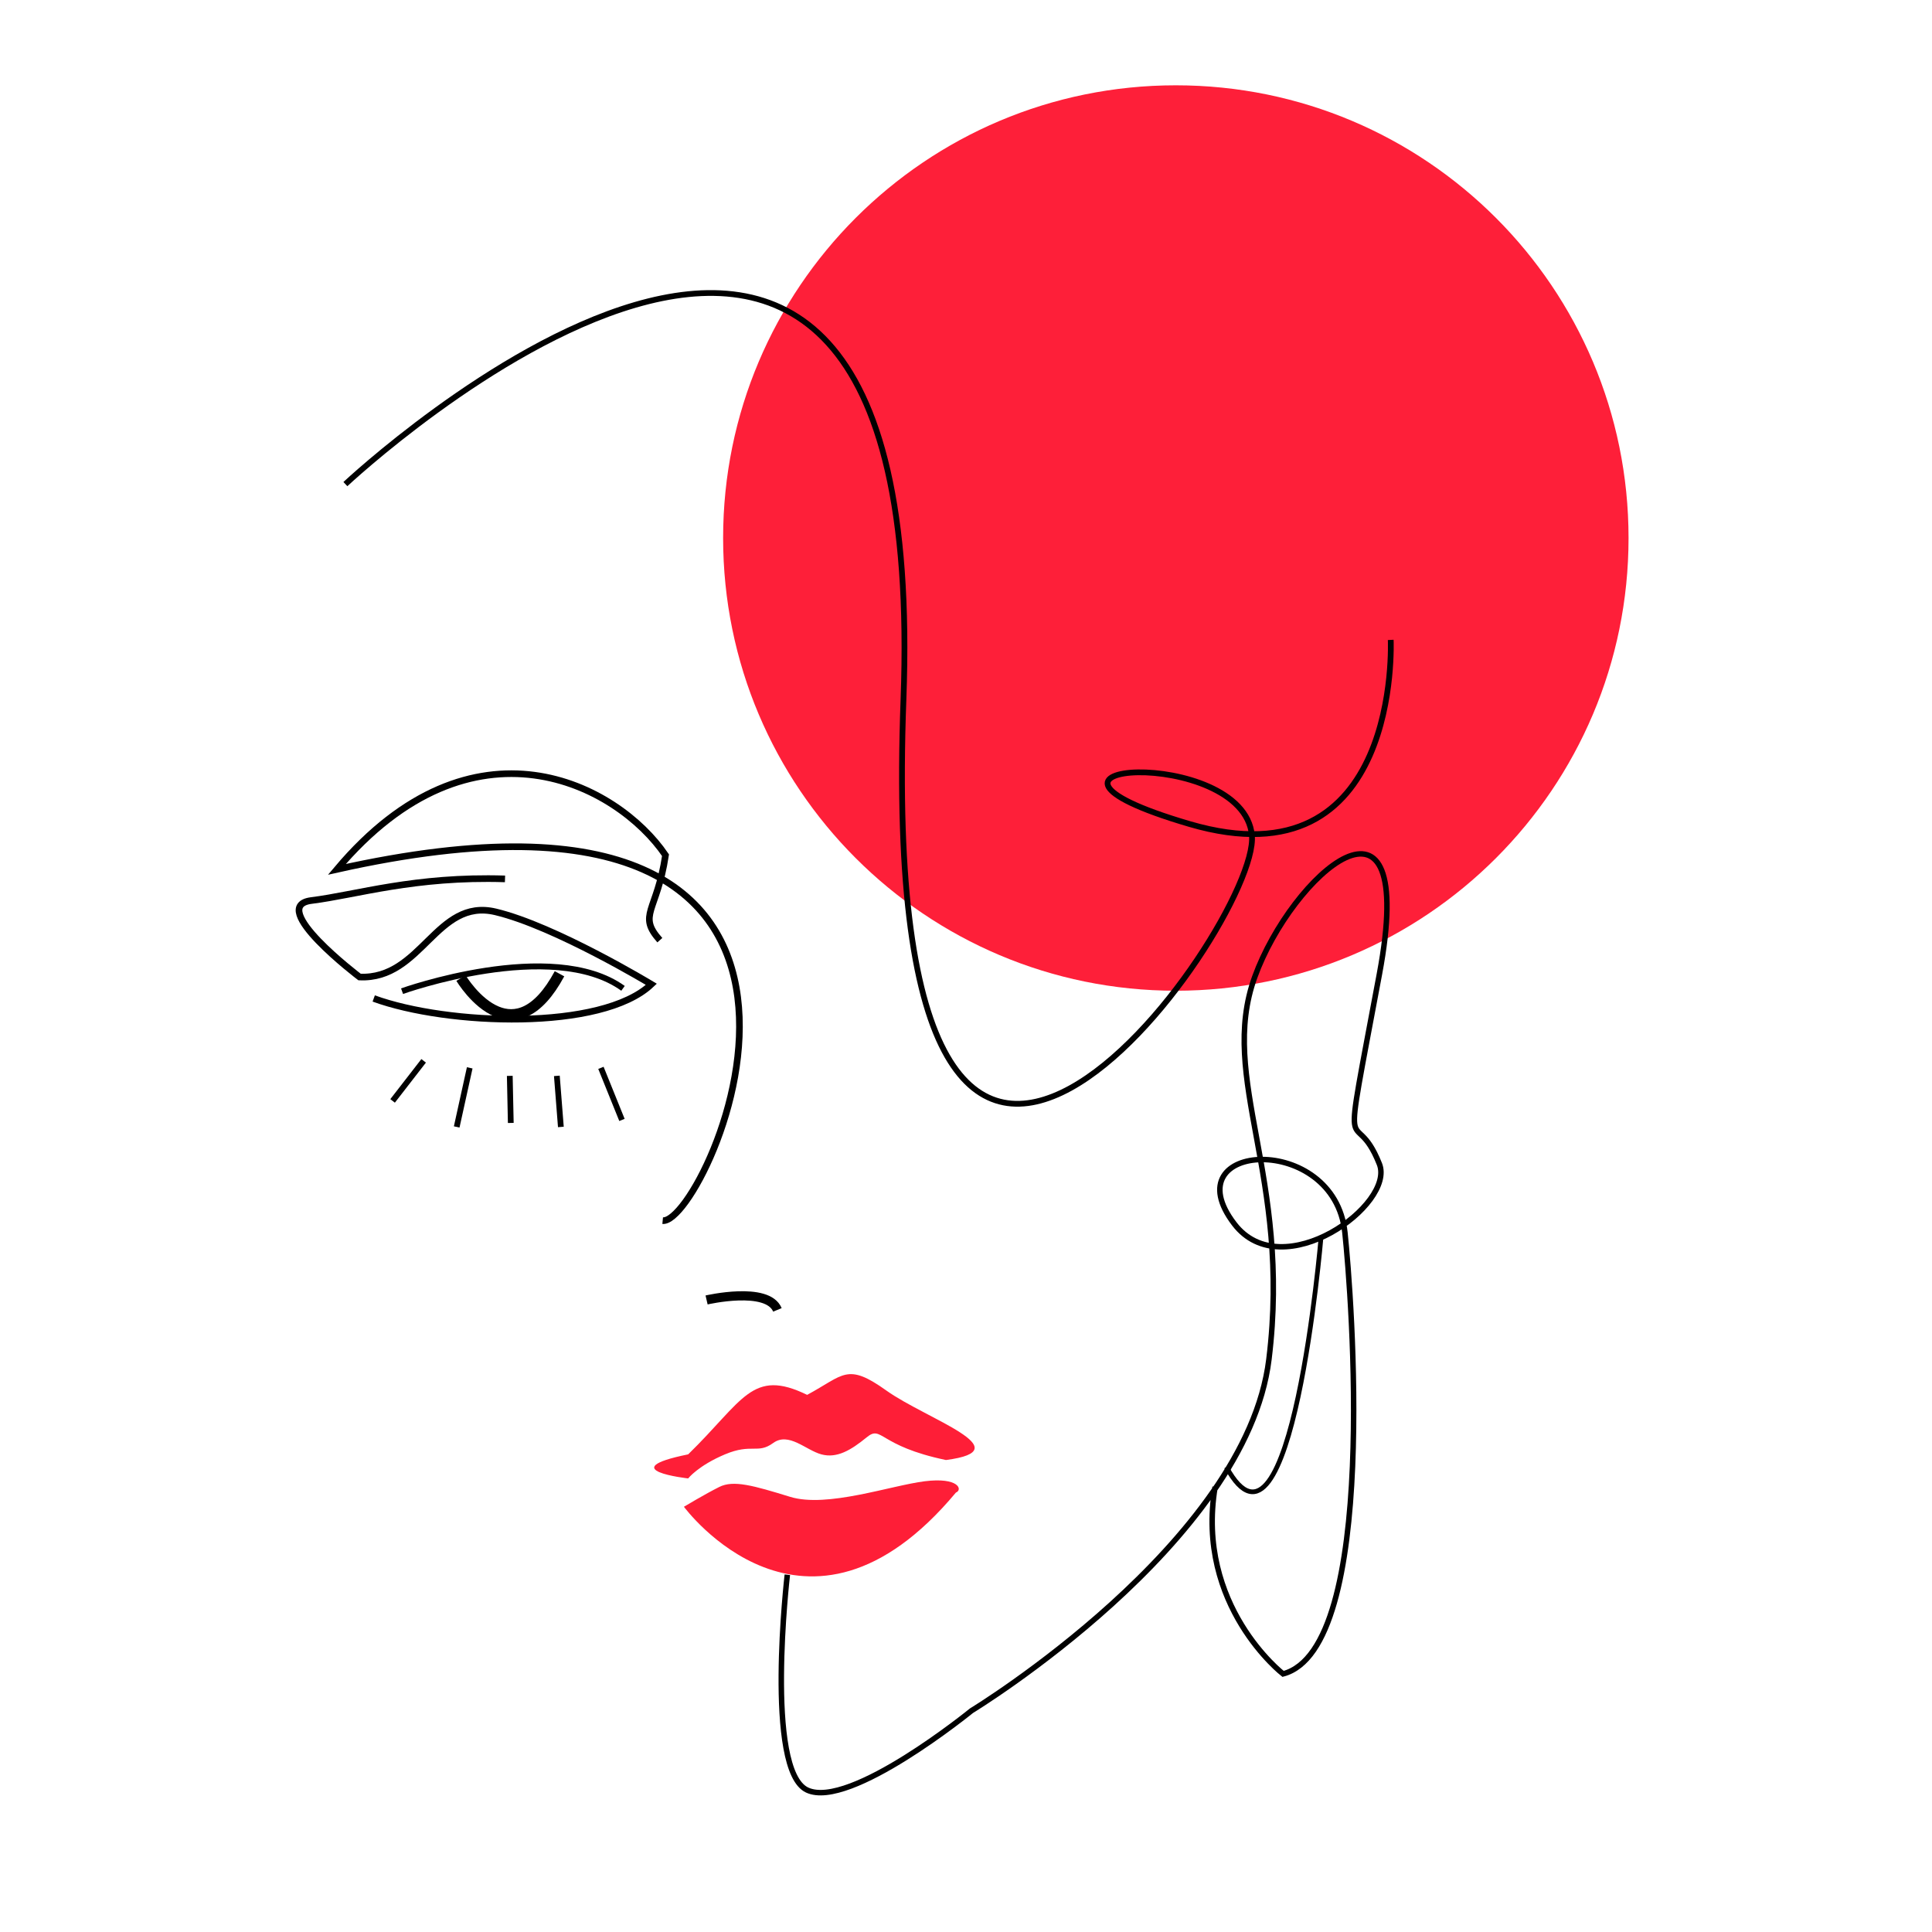
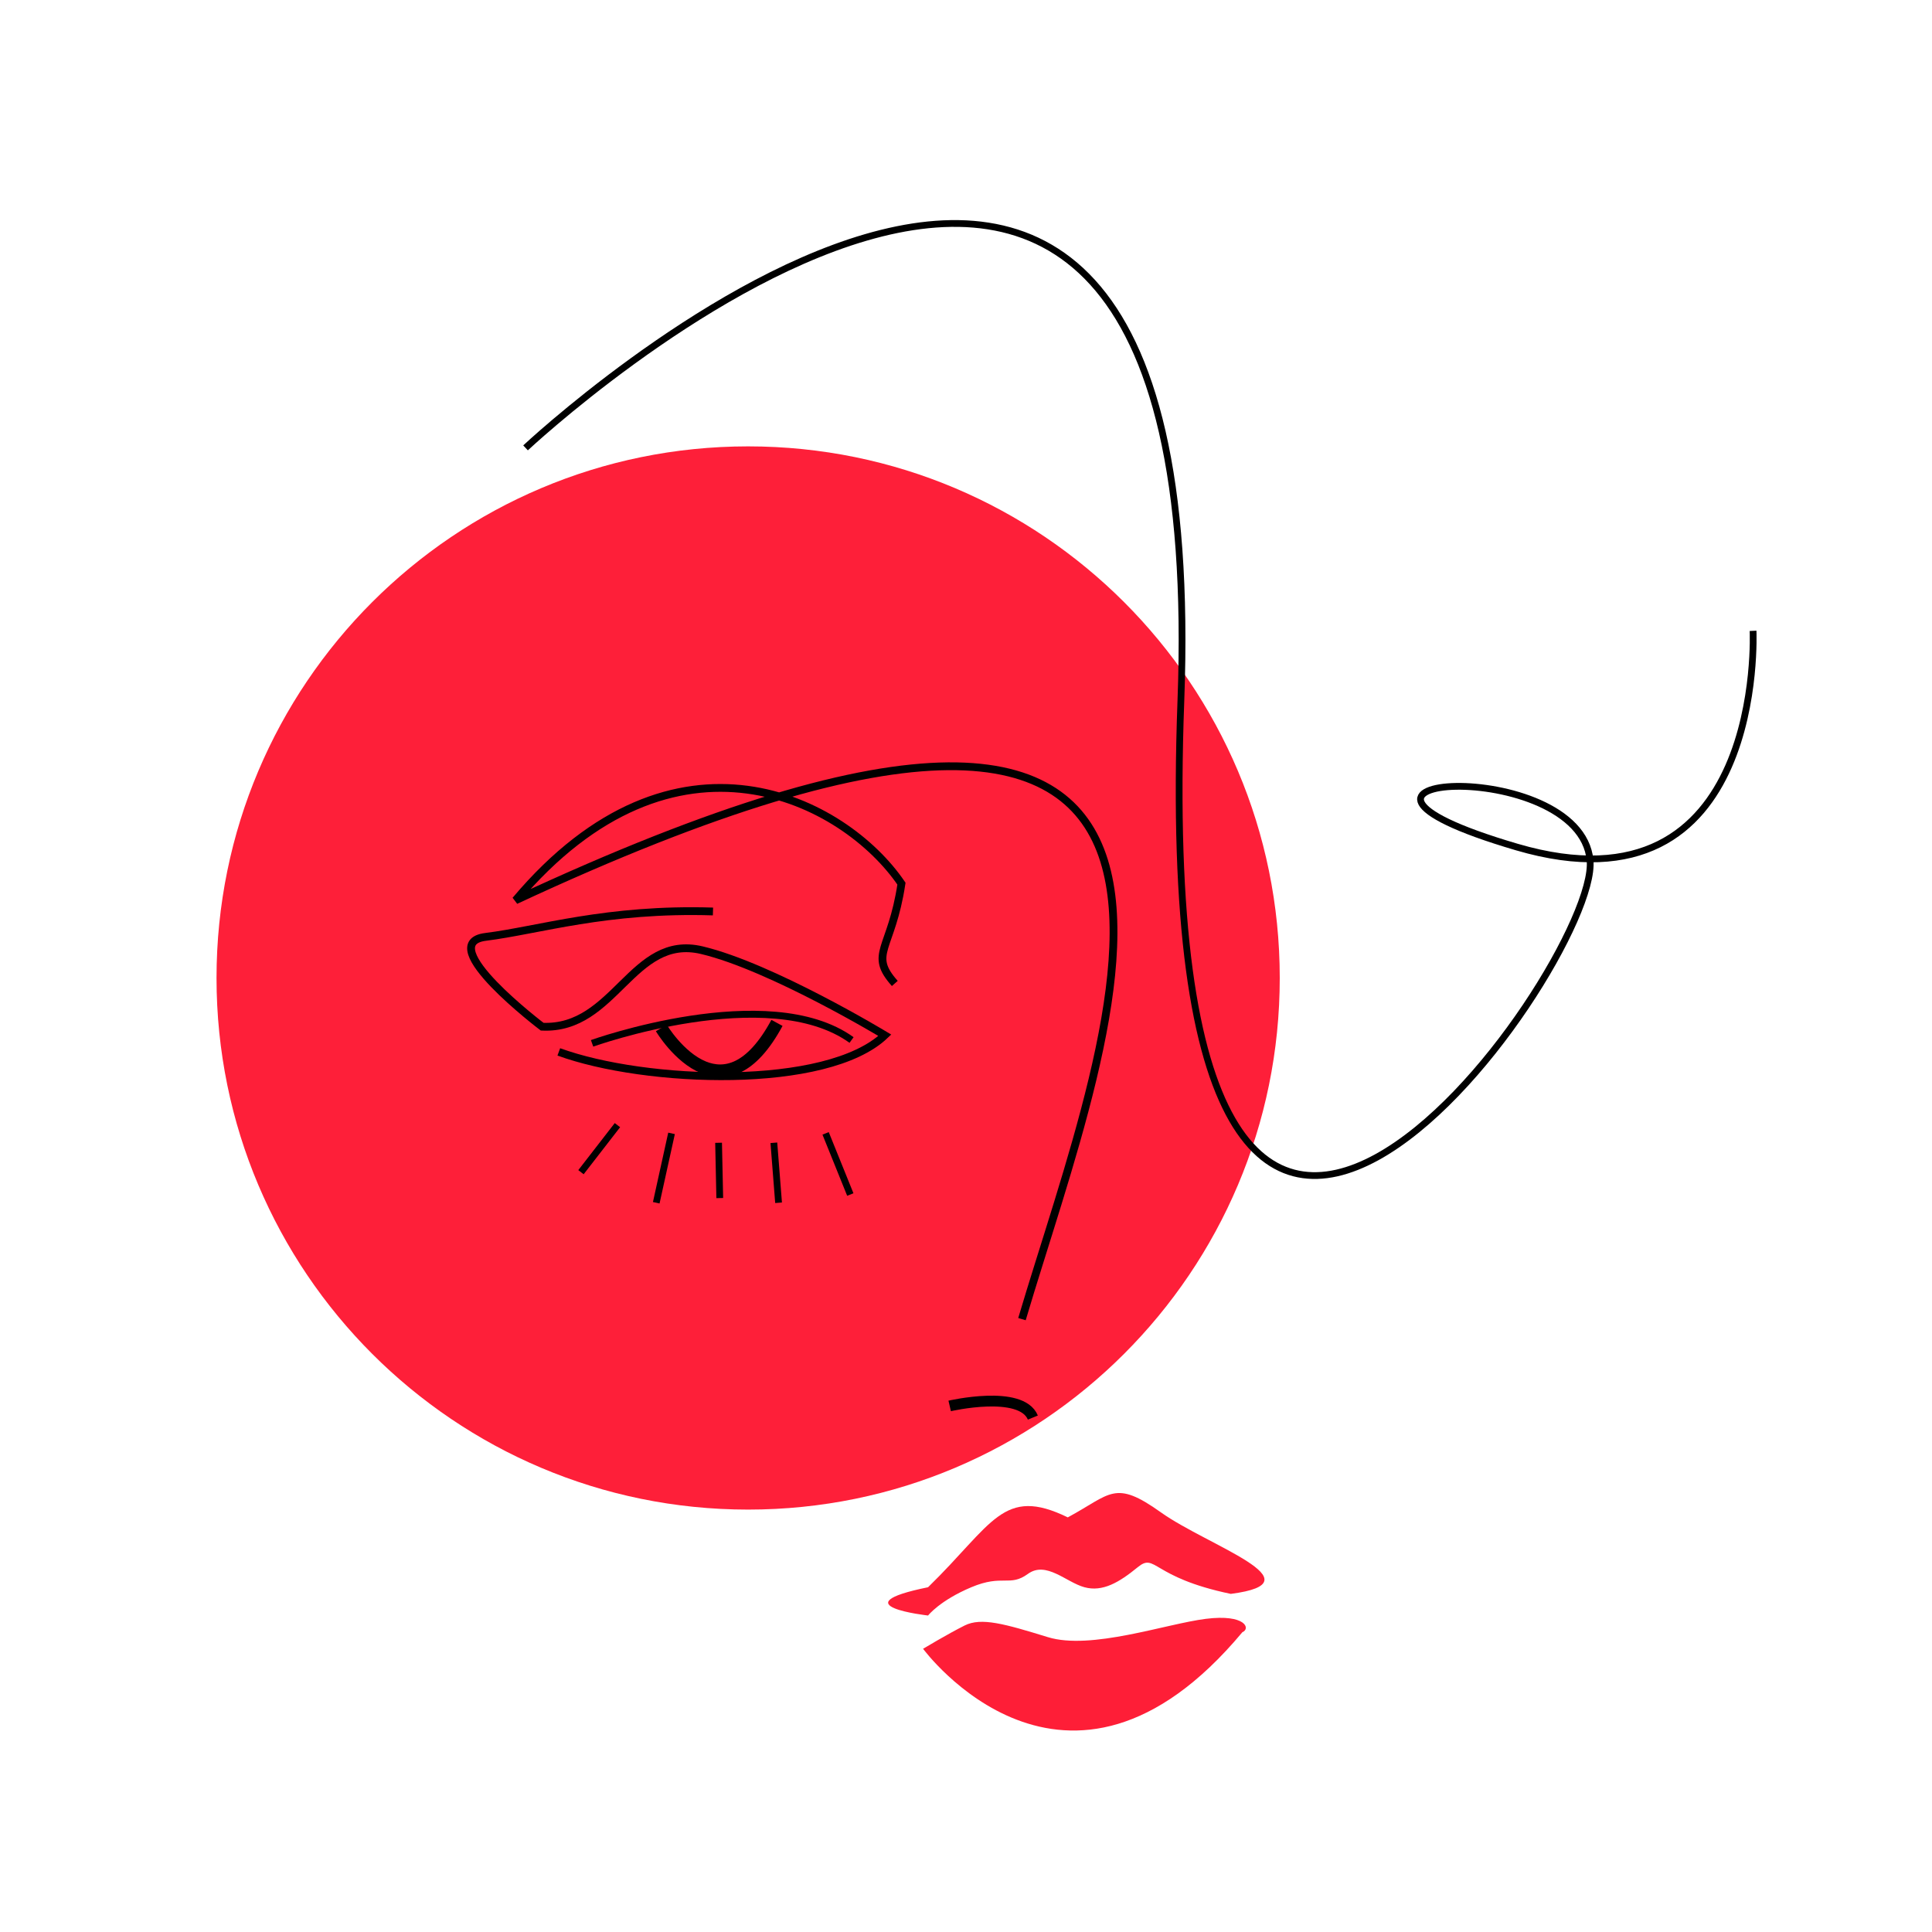
<svg xmlns="http://www.w3.org/2000/svg" width="2000" height="2000" viewBox="0 0 529.167 529.167" version="1.1" id="svg5" xml:space="preserve">
  <defs id="defs2">
    <rect x="1028.743" y="522.07" width="678.83" height="320.52" id="rect5089" />
    <rect x="1028.743" y="522.07" width="678.831" height="320.52" id="rect5089-2" />
    <rect x="1028.743" y="522.07" width="678.831" height="320.52" id="rect5089-2-4" />
  </defs>
  <g id="layer1">
-     <circle style="fill:#fe122e;fill-opacity:0.945;stroke:none;stroke-width:2.518;stroke-dasharray:none;stroke-dashoffset:28.84;stroke-opacity:1" id="path3492" cx="322.055" cy="147.361" r="123.996" />
-     <path style="fill:none;fill-opacity:0.699;stroke:#000000;stroke-width:1.577;stroke-dasharray:none;stroke-dashoffset:28.84;stroke-opacity:1" d="m 94.603,132.591 c 0,0 160.614,-150.527 152.855,58.969 -7.759,209.496 97.765,62.073 95.437,37.244 -2.328,-24.829 -75.264,-20.174 -17.07,-3.104 58.193,17.07 55.09,-50.434 55.09,-50.434" id="path1647" />
-     <path style="fill:none;fill-opacity:0.699;stroke:#000000;stroke-width:1.501;stroke-dasharray:none;stroke-dashoffset:28.84;stroke-opacity:1" d="m 215.645,431.317 c 0,0 -6.207,53.538 5.431,58.969 11.639,5.431 45.003,-21.726 45.003,-21.726 0,0 75.264,-45.779 81.471,-96.213 6.207,-50.434 -13.966,-76.815 -3.88,-104.748 10.087,-27.933 45.003,-58.969 34.14,-0.776 -10.863,58.193 -7.233,33.838 0,51.986 4.411,11.066 -26.538,33.615 -39.705,16.45 -17.364,-22.637 27.345,-25.261 30.261,2.328 1.756,16.621 9.444,113.903 -16.937,120.886 0,0 -24.053,-18.622 -18.622,-51.21" id="path2483" />
-     <path style="fill:none;fill-opacity:0.699;stroke:#000000;stroke-width:1.286;stroke-dasharray:none;stroke-dashoffset:28.84;stroke-opacity:1" d="m 361.838,338.763 c 0,0 -8.081,95.658 -25.927,63.07" id="path2485" />
-     <path style="fill:none;fill-opacity:0.699;stroke:#000000;stroke-width:1.818;stroke-dasharray:none;stroke-dashoffset:28.84;stroke-opacity:1" d="m 181.505,334.328 c 12.415,1.164 72.093,-132.325 -89.23,-96.213 37.244,-44.227 76.815,-23.277 90.006,-3.88 -2.328,15.518 -7.759,16.294 -1.552,23.277" id="path2637" />
-     <path style="fill:none;fill-opacity:0.699;stroke:#000000;stroke-width:1.818;stroke-dasharray:none;stroke-dashoffset:28.84;stroke-opacity:1" d="m 138.32,240.725 c -24.829,-0.776 -40.614,4.373 -53.028,5.925 -12.415,1.552 13.191,20.95 13.191,20.95 17.07,0.776 20.95,-21.726 37.244,-17.846 16.294,3.88 42.675,19.841 42.675,19.841 -13.578,12.883 -55.866,11.246 -76.039,3.88" id="path2639" />
-     <path style="fill:none;fill-opacity:0.699;stroke:#000000;stroke-width:2.958;stroke-dasharray:none;stroke-dashoffset:28.84;stroke-opacity:1" d="m 126.274,267.901 c 0,0 4.043,6.814 9.843,9.185 4.912,2.008 11.084,0.829 17.128,-10.373" id="path2641" />
-     <path style="fill:none;fill-opacity:0.699;stroke:#000000;stroke-width:1.618;stroke-dasharray:none;stroke-dashoffset:28.84;stroke-opacity:1" d="m 110.121,271.479 c 0,0 41.123,-14.742 60.521,-0.776" id="path2643" />
-     <path style="fill:none;fill-opacity:0.699;stroke:#000000;stroke-width:2.518;stroke-dasharray:none;stroke-dashoffset:28.84;stroke-opacity:1" d="m 193.531,356.054 c 0,0 16.682,-3.88 19.398,2.716" id="path2708" />
-     <path style="fill:#fe122d;fill-opacity:0.949;stroke:none;stroke-width:2.518;stroke-dasharray:none;stroke-dashoffset:28.84;stroke-opacity:1" d="m 188.488,404.936 c 0,0 -20.95,-2.328 0,-6.595 15.13,-14.742 17.458,-23.665 32.588,-16.294 10.087,-5.431 10.863,-8.923 21.726,-1.164 10.863,7.759 37.244,16.294 16.294,19.01 -18.622,-3.88 -17.458,-9.699 -21.726,-6.207 -4.268,3.492 -8.147,5.819 -12.415,4.655 -4.268,-1.164 -8.923,-6.207 -13.191,-3.104 -4.268,3.104 -5.819,0 -13.191,3.104 -7.371,3.104 -10.087,6.595 -10.087,6.595 z" id="path3436" />
-     <path style="fill:#fe122d;fill-opacity:0.949;stroke:none;stroke-width:2.518;stroke-dasharray:none;stroke-dashoffset:28.84;stroke-opacity:1" d="m 187.324,412.695 c 0,0 33.364,45.391 74.488,-3.88 1.94,-0.776 0.776,-4.268 -8.535,-3.104 -9.311,1.164 -26.769,7.371 -36.856,4.268 -10.087,-3.104 -15.518,-4.655 -19.398,-2.716 -3.88,1.94 -9.699,5.431 -9.699,5.431 z" id="path3438" />
-     <path style="fill:#e6122e;fill-opacity:0.699;stroke:#000000;stroke-width:1.577;stroke-dasharray:none;stroke-dashoffset:28.84;stroke-opacity:1" d="m 116.035,290.56 -8.504,10.973 m 8.504,-10.973 -8.504,10.973" id="path3552" />
-     <path style="fill:#e6122e;fill-opacity:0.699;stroke:#000000;stroke-width:1.577;stroke-dasharray:none;stroke-dashoffset:28.84;stroke-opacity:1" d="m 128.654,292.48 -3.566,16.185" id="path3554" />
-     <path style="fill:#e6122e;fill-opacity:0.699;stroke:#000000;stroke-width:1.577;stroke-dasharray:none;stroke-dashoffset:28.84;stroke-opacity:1" d="m 139.627,294.675 0.274,12.893" id="path3556" />
-     <path style="fill:#e6122e;fill-opacity:0.699;stroke:#000000;stroke-width:1.577;stroke-dasharray:none;stroke-dashoffset:28.84;stroke-opacity:1" d="m 152.521,294.675 1.097,13.991" id="path3558" />
-     <path style="fill:#e6122e;fill-opacity:0.699;stroke:#000000;stroke-width:1.577;stroke-dasharray:none;stroke-dashoffset:28.84;stroke-opacity:1" d="m 164.591,292.48 5.761,14.265" id="path3560" />
+     <circle style="fill:#fe122e;fill-opacity:0.945;stroke:none;stroke-width:2.957;stroke-dasharray:none;stroke-dashoffset:28.84;stroke-opacity:1" id="path3492" cx="204.912" cy="267.866" r="145.607" />
+     <path style="fill:none;fill-opacity:0.699;stroke:#000000;stroke-width:1.852;stroke-dasharray:none;stroke-dashoffset:28.84;stroke-opacity:1" d="m 143.945,122.669 c 0,0 188.607,-176.762 179.496,69.247 -9.111,246.009 114.804,72.892 112.071,43.735 -2.733,-29.157 -88.381,-23.69 -20.045,-3.645 68.336,20.045 64.691,-59.224 64.691,-59.224" id="path1647" />
+     <path style="fill:none;fill-opacity:0.699;stroke:#000000;stroke-width:2.135;stroke-dasharray:none;stroke-dashoffset:28.84;stroke-opacity:1" d="m 279.913,361.307 c 23.276,-78.649 82.919,-218.009 -138.701,-114.722 43.735,-51.935 90.203,-27.334 105.693,-4.556 -2.733,18.223 -9.111,19.134 -1.822,27.334" id="path2637" />
+     <path style="fill:none;fill-opacity:0.699;stroke:#000000;stroke-width:2.135;stroke-dasharray:none;stroke-dashoffset:28.84;stroke-opacity:1" d="m 195.282,249.65 c -29.157,-0.911 -47.692,5.135 -62.271,6.958 -14.578,1.822 15.489,24.601 15.489,24.601 20.045,0.911 24.601,-25.512 43.735,-20.956 19.134,4.556 50.113,23.299 50.113,23.299 -15.945,15.129 -65.603,13.206 -89.292,4.556" id="path2639" />
+     <path style="fill:none;fill-opacity:0.699;stroke:#000000;stroke-width:3.473;stroke-dasharray:none;stroke-dashoffset:28.84;stroke-opacity:1" d="m 181.137,281.562 c 0,0 4.748,8.002 11.559,10.786 5.768,2.357 13.015,0.973 20.113,-12.181" id="path2641" />
+     <path style="fill:none;fill-opacity:0.699;stroke:#000000;stroke-width:1.9;stroke-dasharray:none;stroke-dashoffset:28.84;stroke-opacity:1" d="m 162.168,285.765 c 0,0 48.291,-17.312 71.069,-0.911" id="path2643" />
+     <path style="fill:none;fill-opacity:0.699;stroke:#000000;stroke-width:2.957;stroke-dasharray:none;stroke-dashoffset:28.84;stroke-opacity:1" d="m 260.116,385.079 c 0,0 19.59,-4.556 22.779,3.189" id="path2708" />
+     <path style="fill:#fe122d;fill-opacity:0.949;stroke:none;stroke-width:2.957;stroke-dasharray:none;stroke-dashoffset:28.84;stroke-opacity:1" d="m 254.194,442.482 c 0,0 -24.601,-2.733 0,-7.745 17.767,-17.312 20.501,-27.79 38.268,-19.134 11.845,-6.378 12.756,-10.478 25.512,-1.367 12.756,9.111 43.735,19.134 19.134,22.323 -21.868,-4.556 -20.501,-11.389 -25.512,-7.289 -5.011,4.1 -9.567,6.834 -14.578,5.467 -5.011,-1.367 -10.478,-7.289 -15.489,-3.645 -5.011,3.645 -6.834,0 -15.489,3.645 -8.656,3.645 -11.845,7.745 -11.845,7.745 z" id="path3436" />
+     <path style="fill:#fe122d;fill-opacity:0.949;stroke:none;stroke-width:2.957;stroke-dasharray:none;stroke-dashoffset:28.84;stroke-opacity:1" d="m 252.827,451.593 c 0,0 39.179,53.302 87.47,-4.556 2.278,-0.911 0.911,-5.011 -10.023,-3.645 -10.934,1.367 -31.435,8.656 -43.279,5.011 -11.845,-3.645 -18.223,-5.467 -22.779,-3.189 -4.556,2.278 -11.389,6.378 -11.389,6.378 z" id="path3438" />
+     <path style="fill:#e6122e;fill-opacity:0.699;stroke:#000000;stroke-width:1.852;stroke-dasharray:none;stroke-dashoffset:28.84;stroke-opacity:1" d="m 169.113,308.171 -9.986,12.886 m 9.986,-12.886 -9.986,12.886" id="path3552" />
+     <path style="fill:#e6122e;fill-opacity:0.699;stroke:#000000;stroke-width:1.852;stroke-dasharray:none;stroke-dashoffset:28.84;stroke-opacity:1" d="m 183.932,310.426 -4.188,19.006" id="path3554" />
+     <path style="fill:#e6122e;fill-opacity:0.699;stroke:#000000;stroke-width:1.852;stroke-dasharray:none;stroke-dashoffset:28.84;stroke-opacity:1" d="m 196.817,313.003 0.322,15.141" id="path3556" />
+     <path style="fill:#e6122e;fill-opacity:0.699;stroke:#000000;stroke-width:1.852;stroke-dasharray:none;stroke-dashoffset:28.84;stroke-opacity:1" d="m 211.958,313.003 1.289,16.429" id="path3558" />
+     <path style="fill:#e6122e;fill-opacity:0.699;stroke:#000000;stroke-width:1.852;stroke-dasharray:none;stroke-dashoffset:28.84;stroke-opacity:1" d="m 226.132,310.426 6.765,16.751" id="path3560" />
  </g>
</svg>
